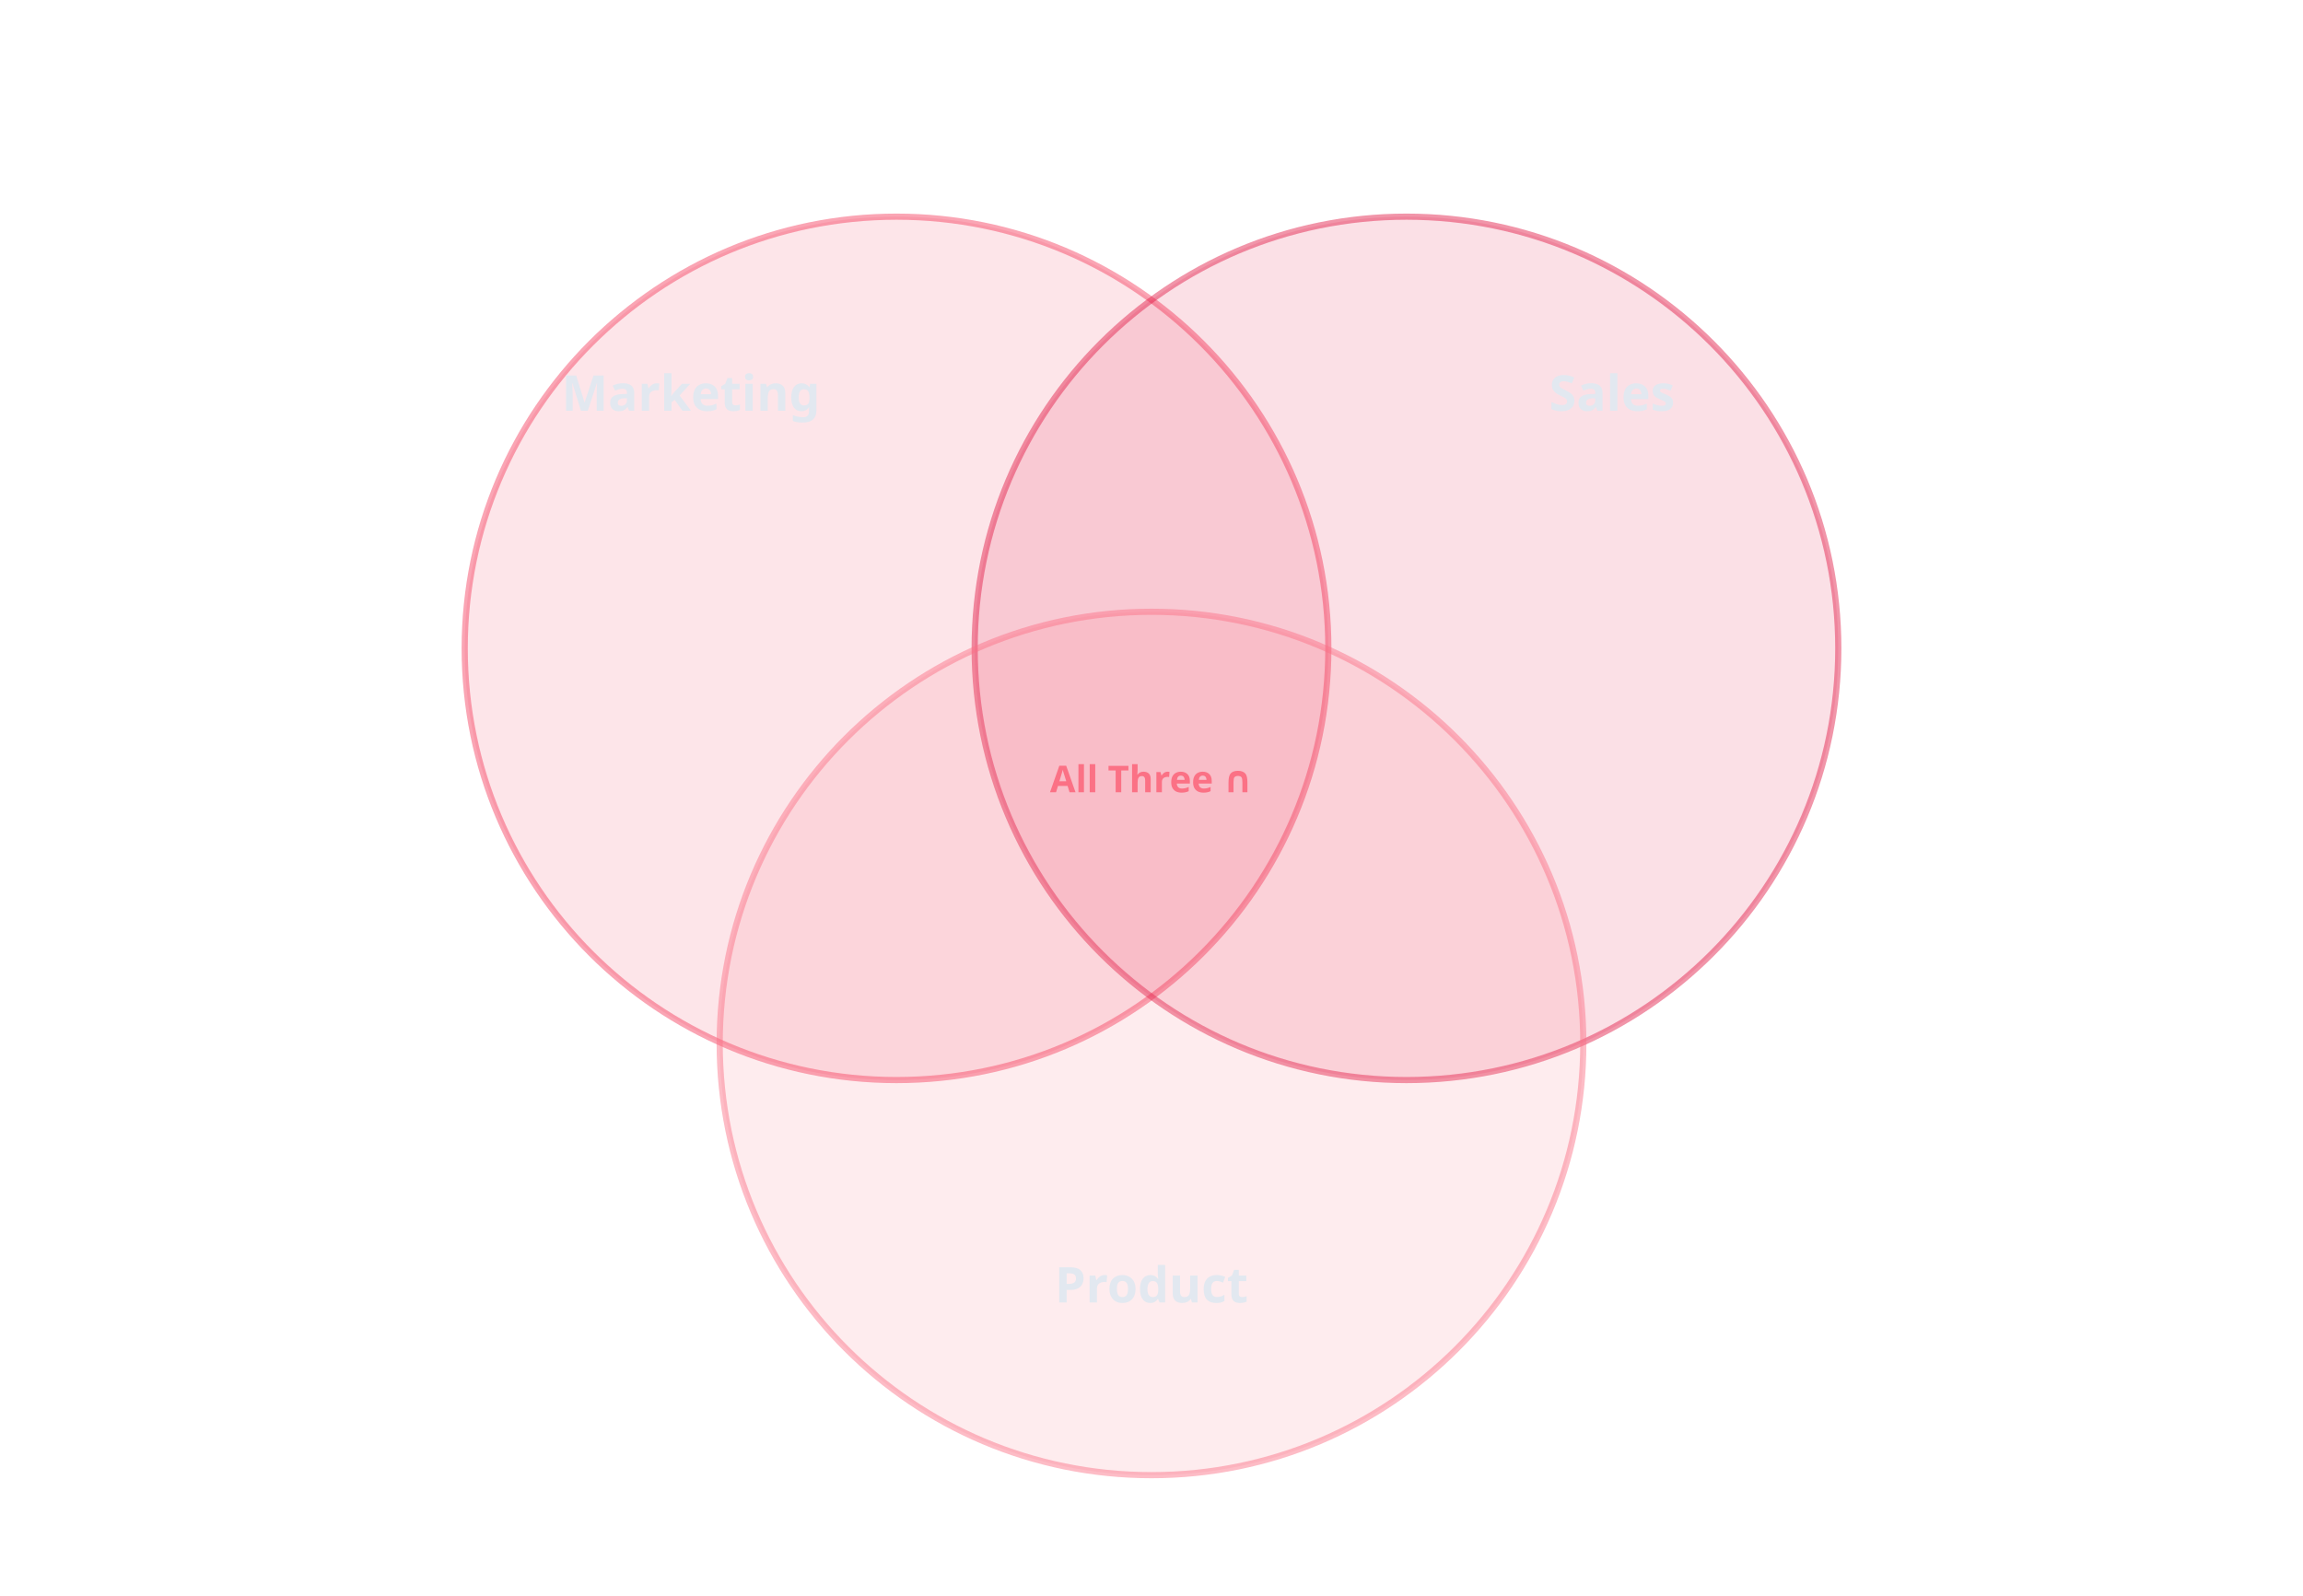
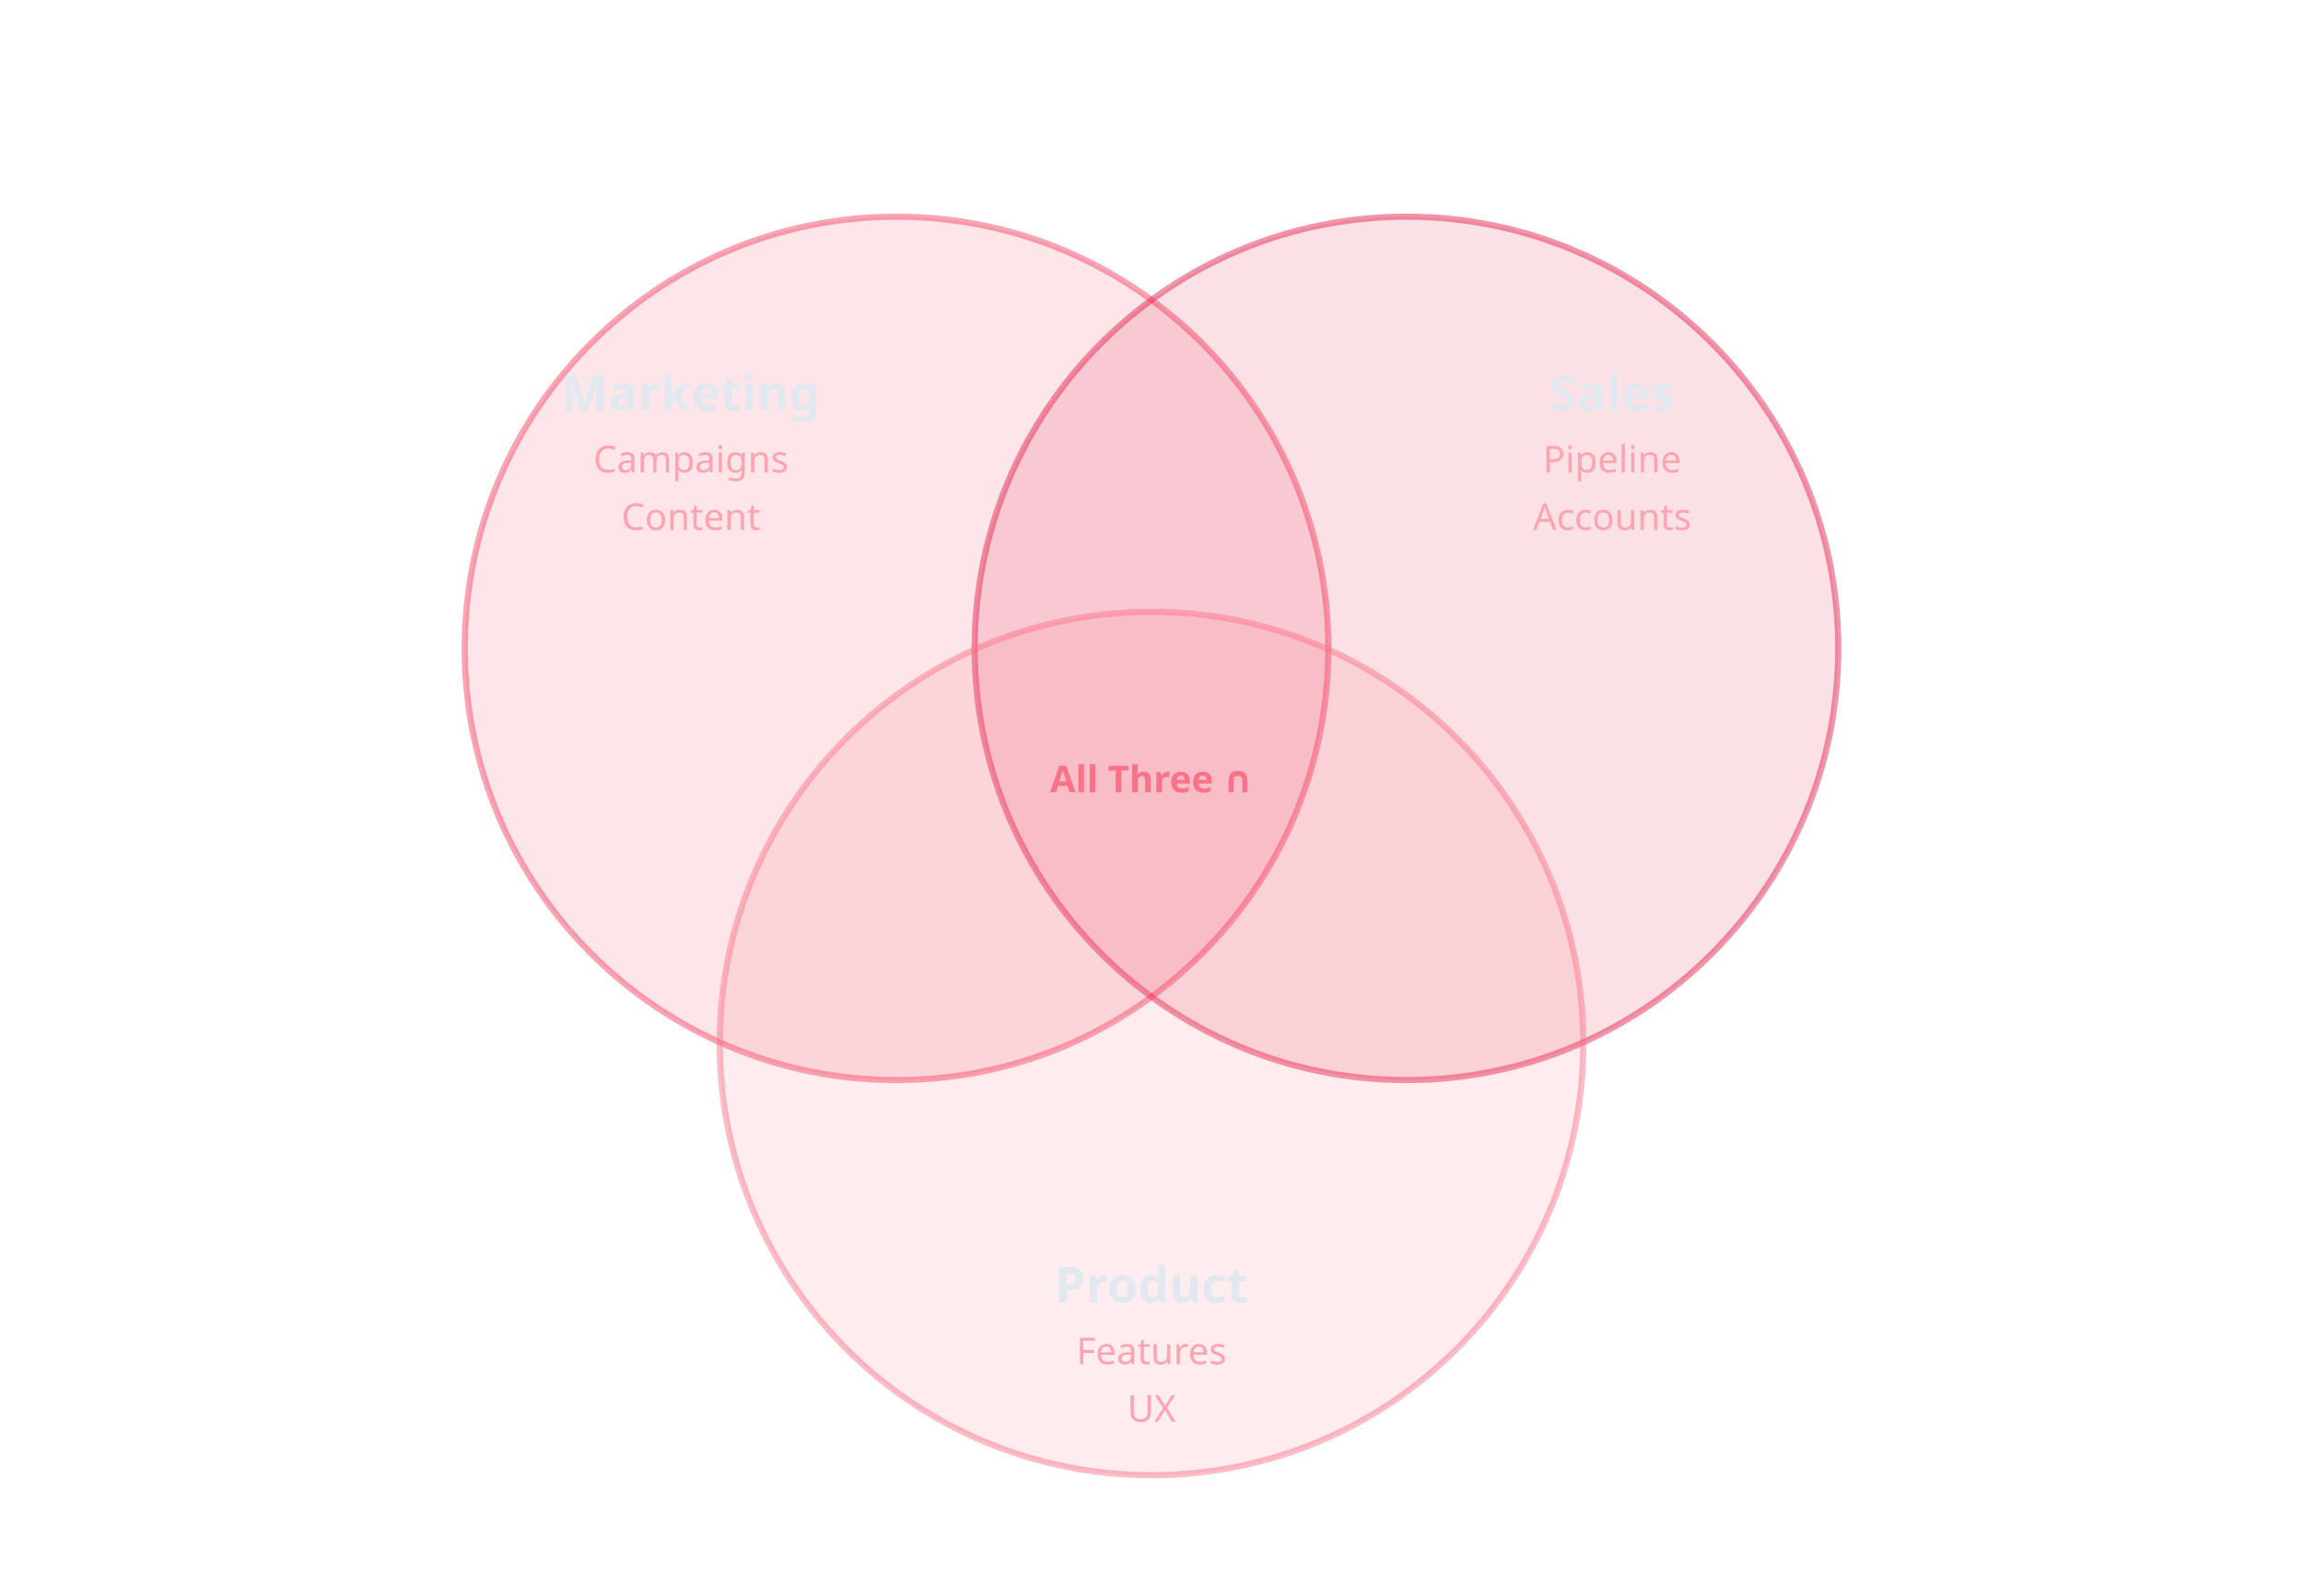
<svg xmlns="http://www.w3.org/2000/svg" viewBox="0 0 560 388" style="width:100%;height:auto;background:#180a0e;border-radius:8px">
  <circle cx="218.0" cy="157.7" r="105" fill="#f43f5e22" stroke="#f43f5e77" stroke-width="1.5" />
  <circle cx="342.0" cy="157.7" r="105" fill="#e11d4822" stroke="#e11d4877" stroke-width="1.5" />
  <circle cx="280.0" cy="253.8" r="105" fill="#fb718522" stroke="#fb718577" stroke-width="1.5" />
  <text x="168.0" y="99.9" text-anchor="middle" font-size="12" fill="#e2e8f0" font-family="system-ui,sans-serif" font-weight="600">Marketing</text>
+   <text x="168.0" y="114.9" text-anchor="middle" font-size="9" fill="#fda4af" font-family="system-ui,sans-serif">Campaigns</text>
+   <text x="168.0" y="128.9" text-anchor="middle" font-size="9" fill="#fda4af" font-family="system-ui,sans-serif">Content</text>
  <text x="392.0" y="99.9" text-anchor="middle" font-size="12" fill="#e2e8f0" font-family="system-ui,sans-serif" font-weight="600">Sales</text>
+   <text x="392.0" y="114.9" text-anchor="middle" font-size="9" fill="#fda4af" font-family="system-ui,sans-serif">Pipeline</text>
+   <text x="392.0" y="128.9" text-anchor="middle" font-size="9" fill="#fda4af" font-family="system-ui,sans-serif">Accounts</text>
  <text x="280.0" y="316.8" text-anchor="middle" font-size="12" fill="#e2e8f0" font-family="system-ui,sans-serif" font-weight="600">Product</text>
+   <text x="280.0" y="331.8" text-anchor="middle" font-size="9" fill="#fda4af" font-family="system-ui,sans-serif">Features</text>
+   <text x="280.0" y="345.8" text-anchor="middle" font-size="9" fill="#fda4af" font-family="system-ui,sans-serif">UX</text>
  <text x="280.0" y="192.7" text-anchor="middle" font-size="9" fill="#fb7185" font-family="system-ui,sans-serif" font-weight="600">All Three ∩</text>
</svg>
